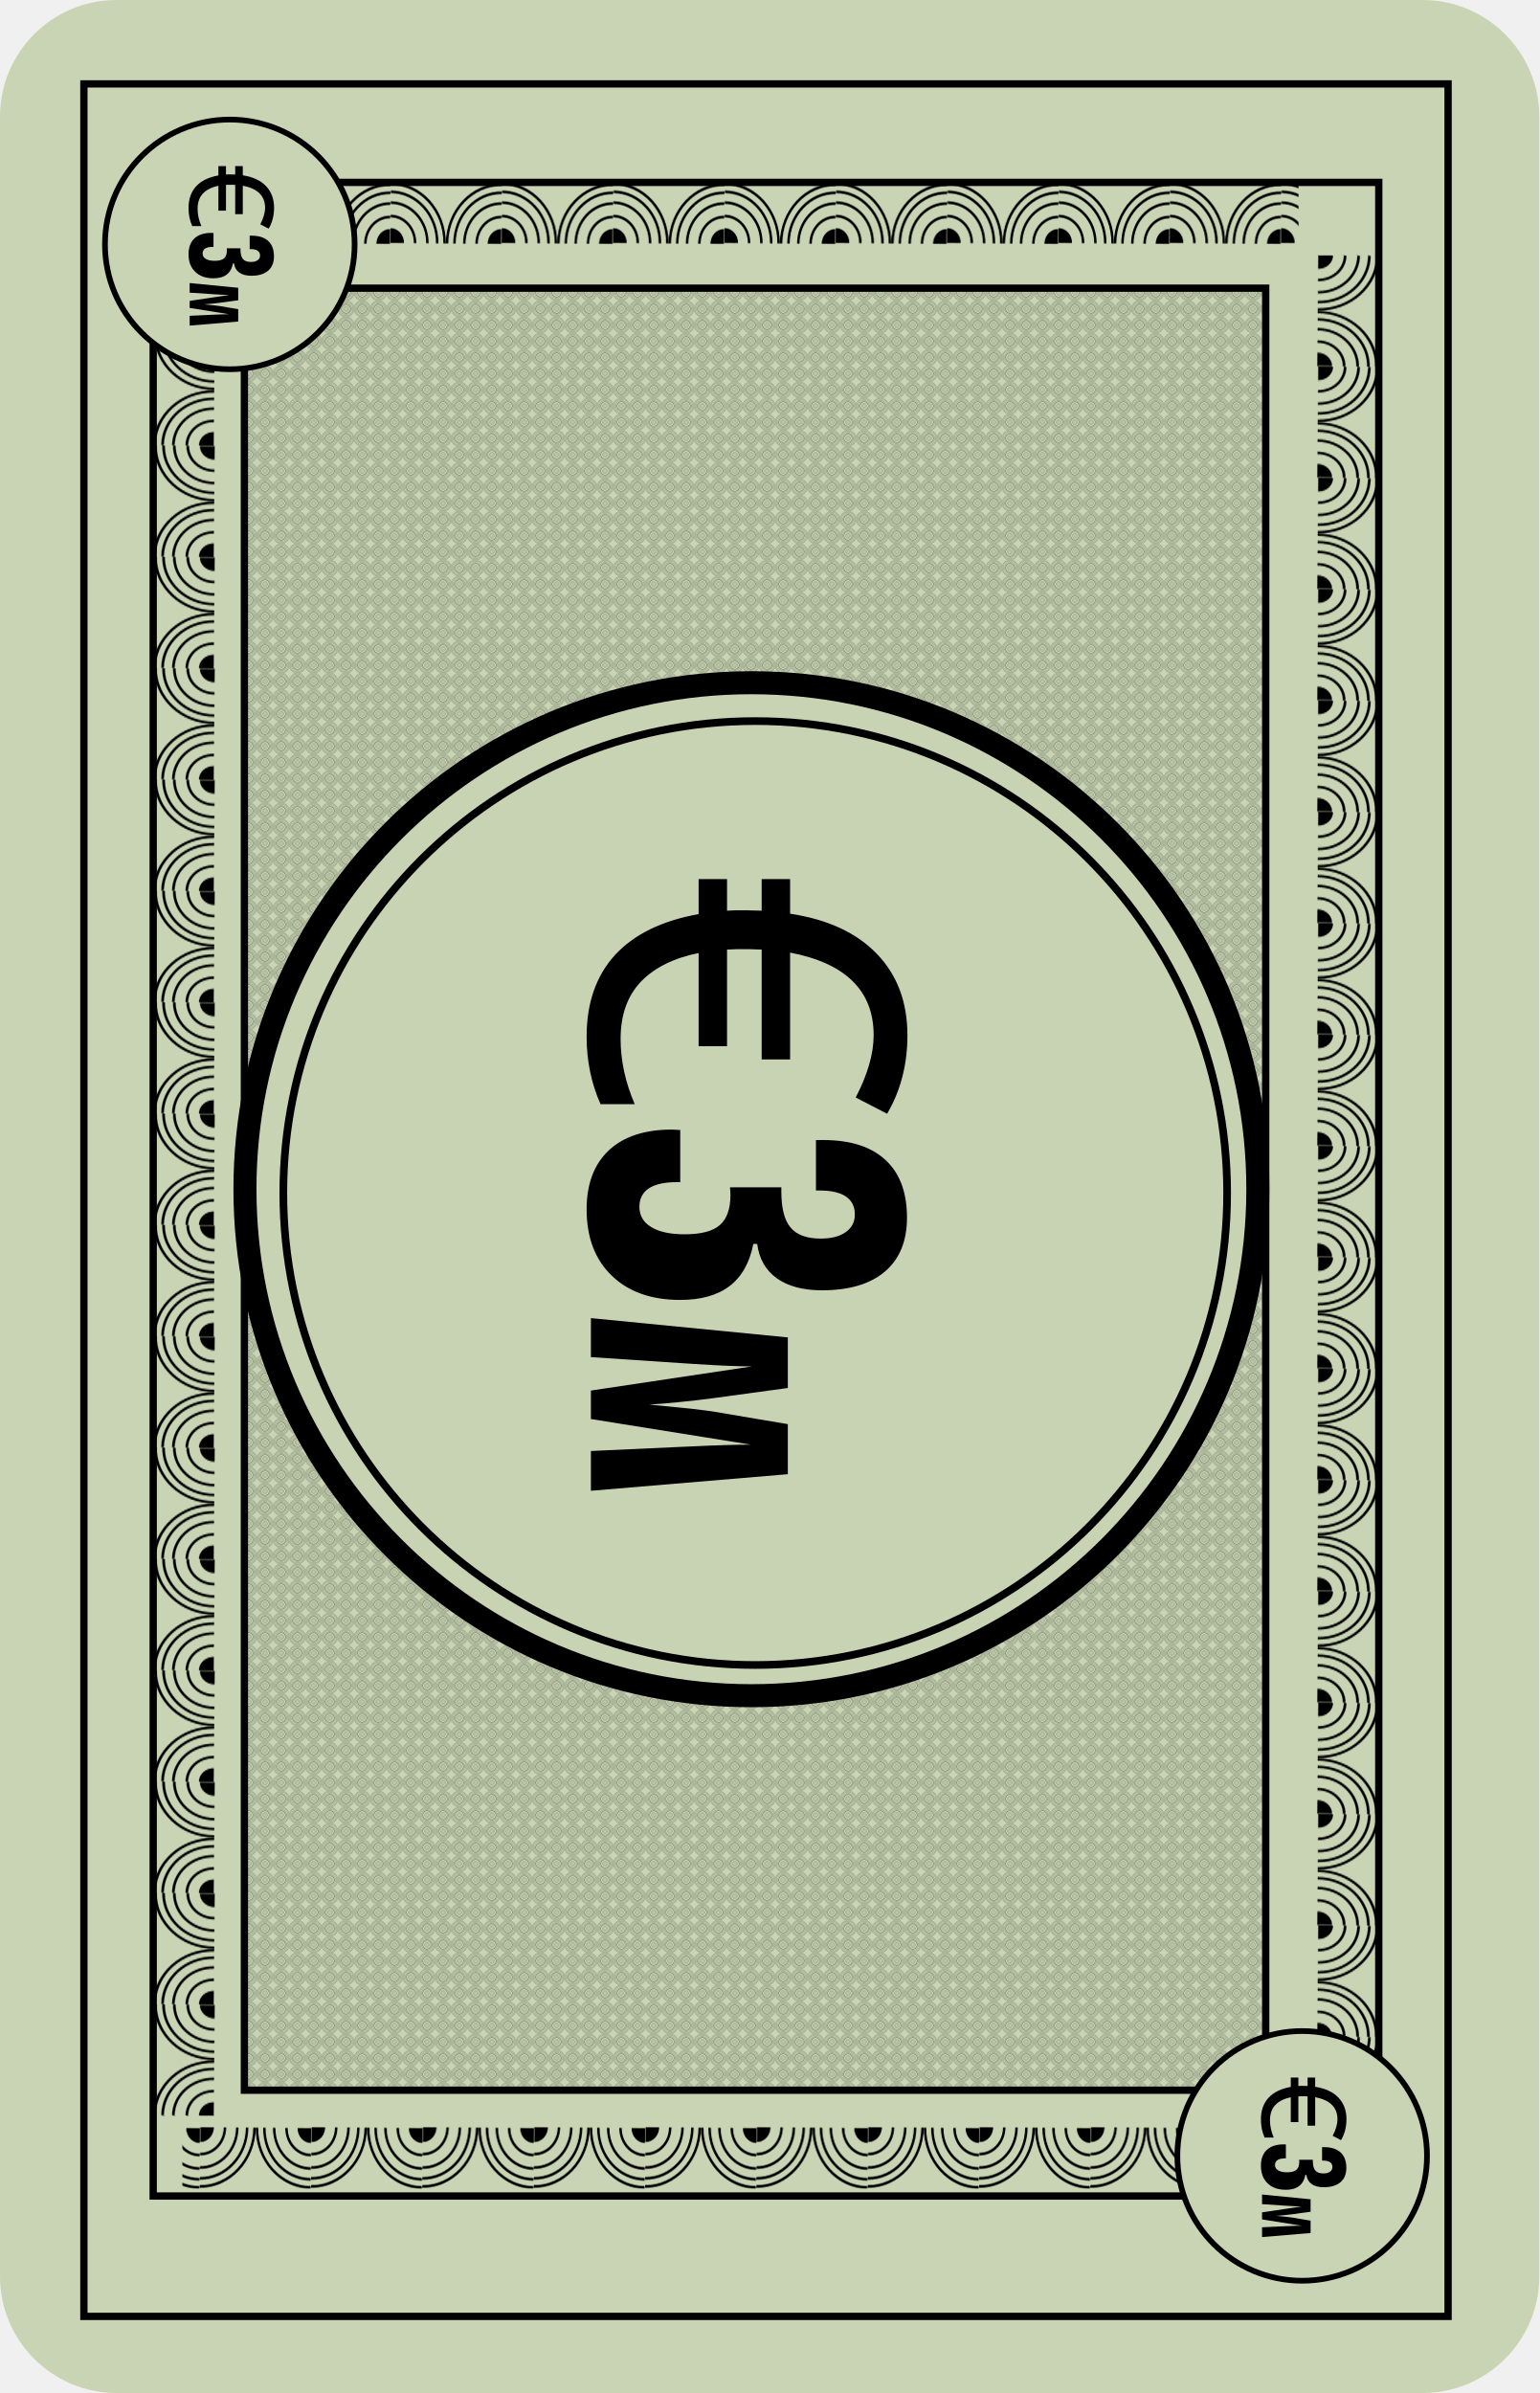
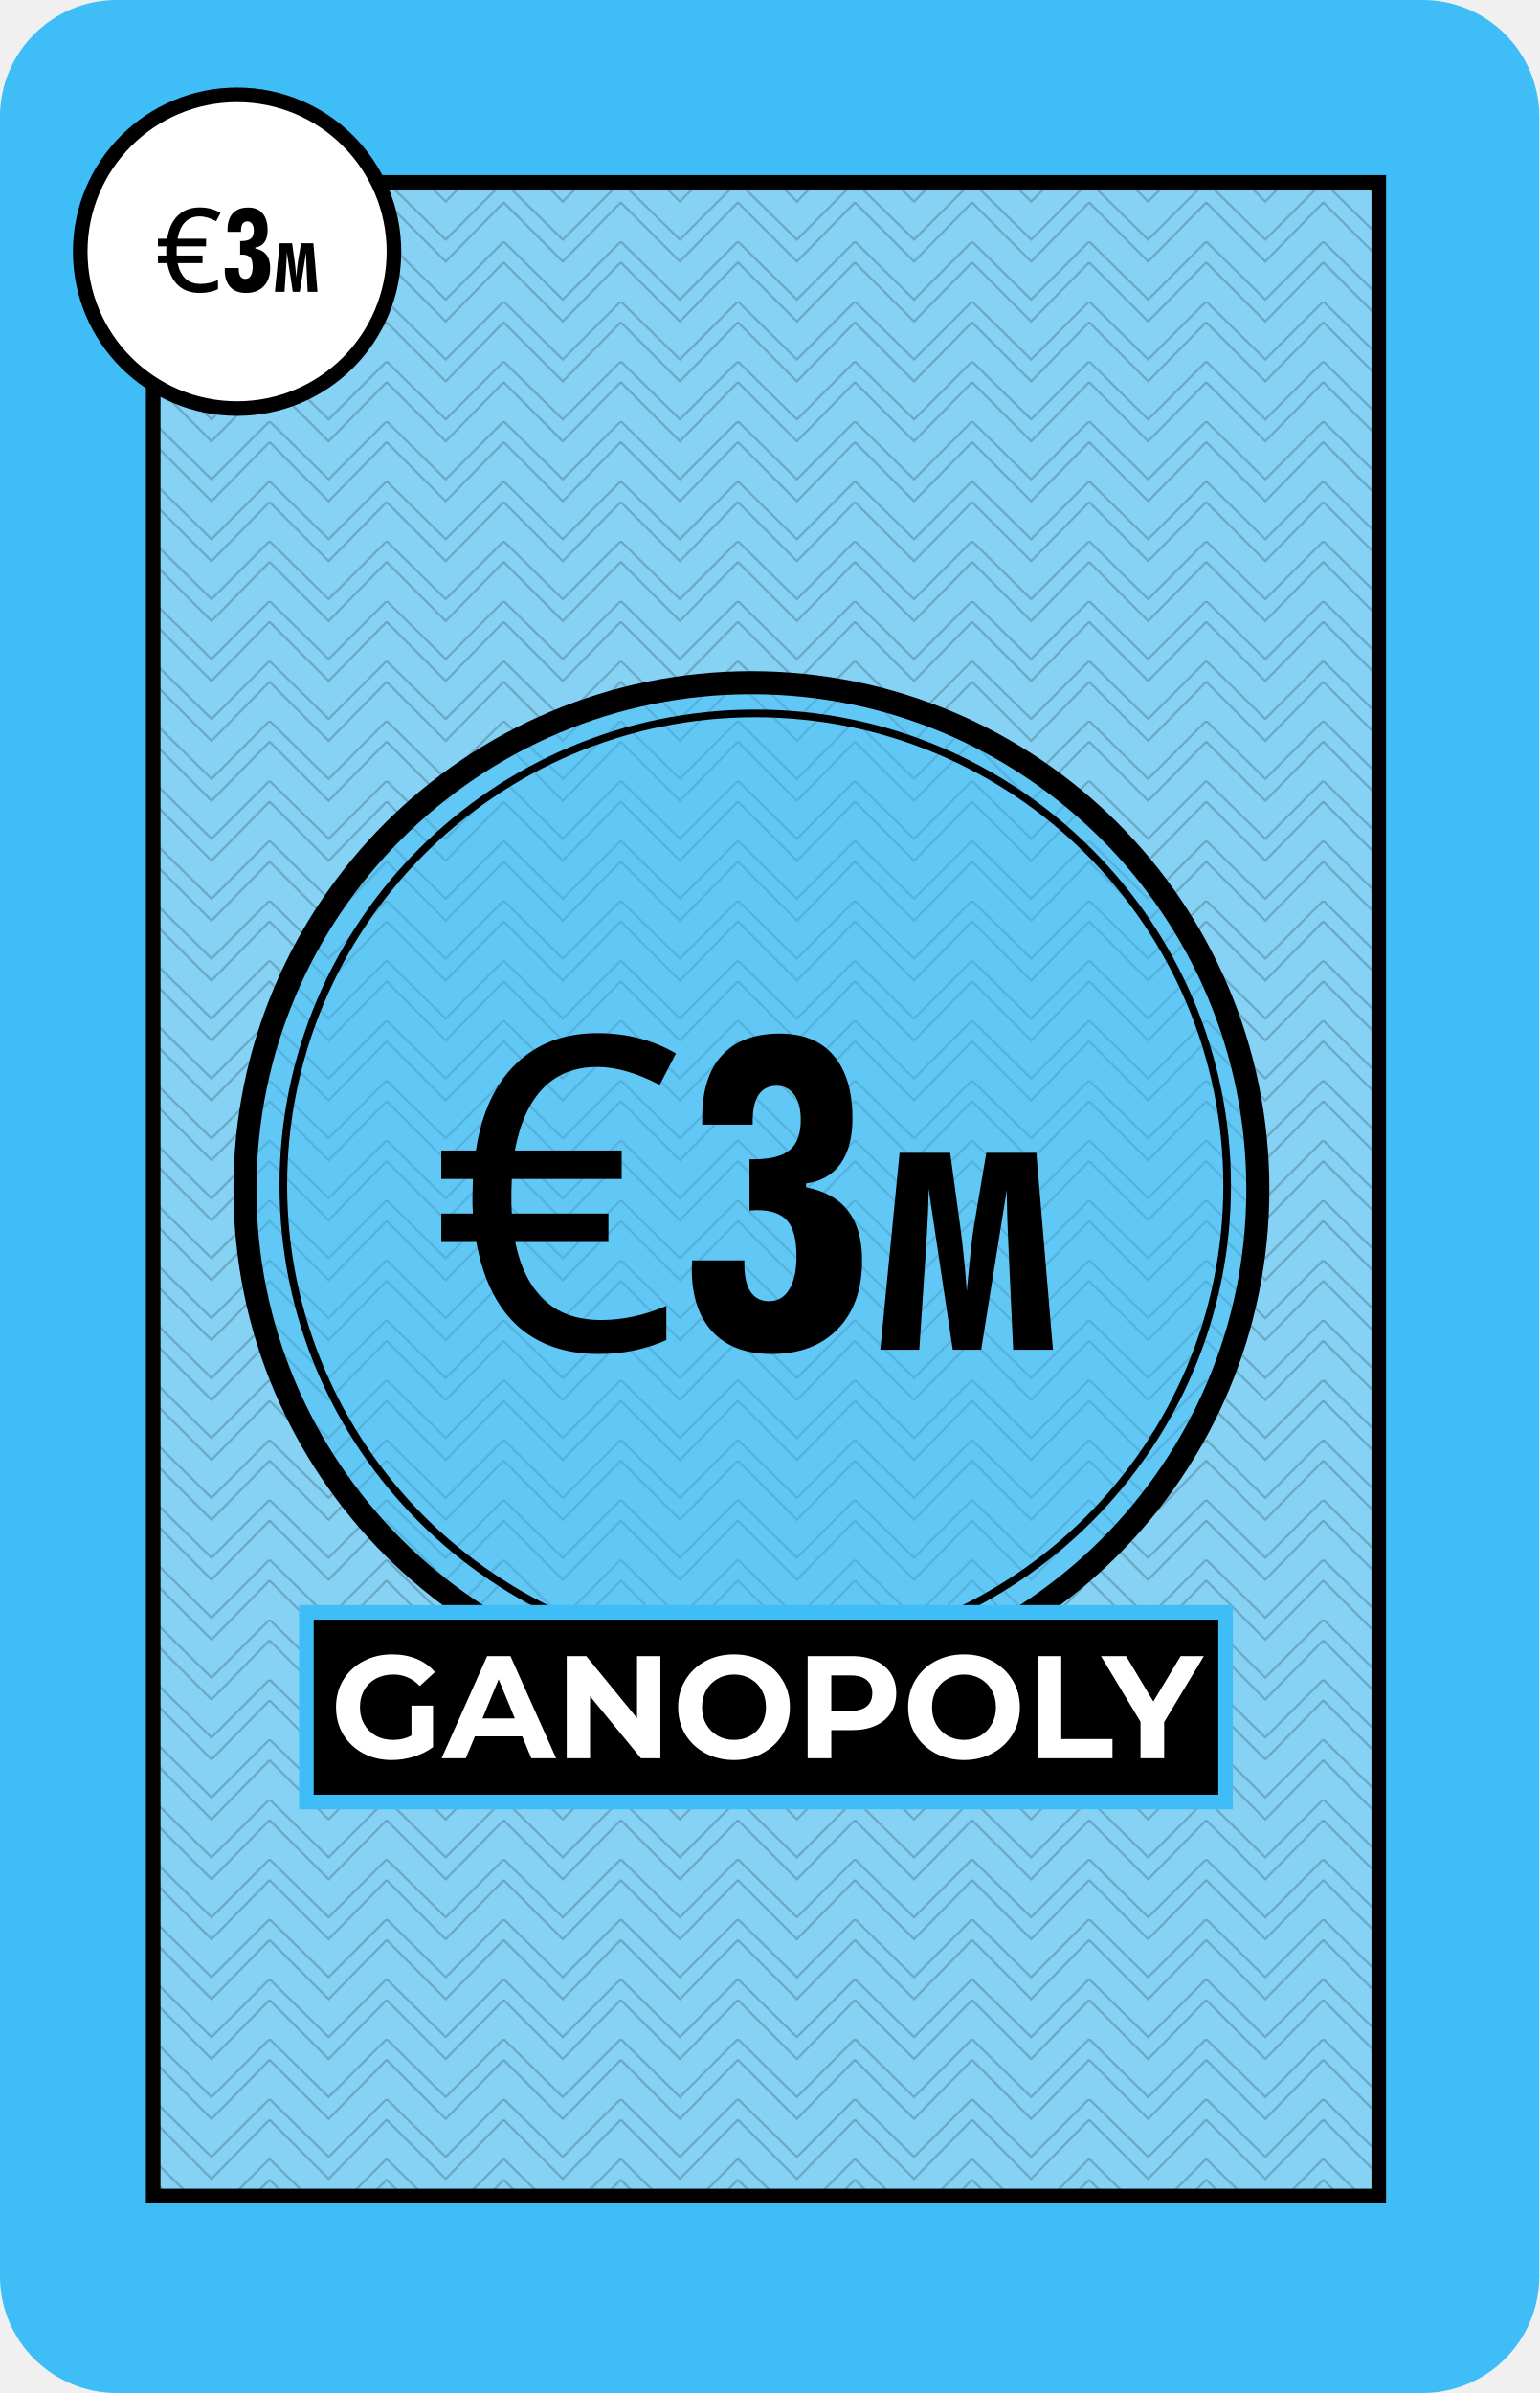
- <svg xmlns="http://www.w3.org/2000/svg" width="211" height="328" viewBox="0 0 211 328" fill="none">
-   <rect x="1.43373e-05" y="9.2231e-06" width="211" height="328" rx="16" fill="#C8D4B3" />
-   <rect x="11.5" y="11.5" width="187" height="306" fill="#C8D4B3" stroke="black" />
-   <rect x="21" y="25" width="168" height="276" fill="#C8D4B3" stroke="black" />
-   <rect x="189" y="35" width="255" height="10" transform="rotate(90 189 35)" fill="url(#pattern0_118_1565)" />
-   <rect x="21" y="290" width="255" height="10" transform="rotate(-90 21.0003 290)" fill="url(#pattern1_118_1565)" />
-   <rect x="23" y="25" width="155" height="10" fill="url(#pattern2_118_1565)" />
-   <rect x="180" y="300" width="155" height="10" transform="rotate(-180 180 300)" fill="url(#pattern3_118_1565)" />
-   <rect x="33.5" y="39.5" width="140" height="247" fill="url(#pattern4_118_1565)" stroke="black" />
-   <circle cx="178.5" cy="295.5" r="17.111" transform="rotate(90 178.5 295.5)" fill="#C8D4B3" stroke="black" stroke-width="0.778" />
-   <path d="M183.336 290.475C183.336 288.85 182.318 287.842 180.281 287.452L180.281 291.358L179.242 291.358L179.242 287.342L178.805 287.327L178.32 287.327L177.977 287.342L177.977 290.874L176.938 290.874L176.938 287.467C176.031 287.65 175.328 287.999 174.828 288.514C174.333 289.035 174.086 289.733 174.086 290.608C174.086 291.4 174.258 292.194 174.602 292.991L173.352 292.991C173.013 292.23 172.844 291.408 172.844 290.522C172.844 289.293 173.19 288.298 173.883 287.538C174.581 286.783 175.599 286.285 176.938 286.046L176.938 284.764L177.977 284.764L177.977 285.921L178.305 285.905L178.633 285.905L179.242 285.921L179.242 284.764L180.281 284.764L180.281 286.03C181.656 286.238 182.714 286.728 183.453 287.499C184.198 288.27 184.57 289.262 184.57 290.475C184.57 291.543 184.323 292.499 183.828 293.342L182.68 292.749C183.117 291.905 183.336 291.147 183.336 290.475ZM176.266 293.936L176.266 295.842L176.133 295.842C175.69 295.842 175.352 295.918 175.117 296.069C174.888 296.225 174.773 296.449 174.773 296.741C174.773 297.064 174.917 297.311 175.203 297.483C175.49 297.66 175.896 297.749 176.422 297.749C177.026 297.749 177.456 297.637 177.711 297.413C177.971 297.189 178.102 296.819 178.102 296.303C178.102 296.272 178.099 296.228 178.094 296.171C178.089 296.113 178.086 296.066 178.086 296.03L179.961 296.03L179.961 296.178C179.961 296.793 180.073 297.233 180.297 297.499C180.521 297.77 180.888 297.905 181.398 297.905C181.789 297.905 182.094 297.827 182.313 297.671C182.536 297.514 182.648 297.298 182.648 297.022C182.648 296.736 182.539 296.517 182.32 296.366C182.102 296.22 181.779 296.147 181.352 296.147L181.227 296.147L181.227 294.303L181.492 294.303C182.487 294.303 183.245 294.546 183.766 295.03C184.292 295.514 184.555 296.217 184.555 297.139C184.555 297.993 184.286 298.65 183.75 299.108C183.214 299.566 182.445 299.796 181.445 299.796C180.758 299.796 180.208 299.65 179.797 299.358C179.391 299.066 179.151 298.647 179.078 298.1L178.938 298.1C178.802 298.788 178.513 299.301 178.07 299.639C177.628 299.978 177.026 300.147 176.266 300.147C175.203 300.147 174.367 299.85 173.758 299.257C173.148 298.668 172.844 297.861 172.844 296.835C172.844 295.908 173.115 295.189 173.656 294.678C174.198 294.173 174.966 293.921 175.961 293.921C175.992 293.921 176.039 293.923 176.102 293.928C176.169 293.934 176.224 293.936 176.266 293.936ZM173 300.796L179.654 301.448L179.654 303.157L177.115 303.503C176.729 303.555 176.359 303.597 176.003 303.631C175.651 303.667 175.308 303.696 174.973 303.717C175.56 303.772 176.021 303.818 176.359 303.854C176.699 303.894 176.951 303.926 177.115 303.95L179.654 304.378L179.654 306.069L173 306.63L173 305.285L176.09 305.144C176.163 305.141 176.272 305.136 176.418 305.13C177.226 305.091 177.888 305.071 178.405 305.071L173 304.205L173 303.243L178.441 302.428C177.989 302.428 177.342 302.4 176.5 302.346C176.309 302.334 176.166 302.324 176.072 302.318L173 302.113L173 300.796Z" fill="black" />
-   <circle cx="31.5" cy="33.5" r="17.111" transform="rotate(90 31.5 33.5)" fill="#C8D4B3" stroke="black" stroke-width="0.778" />
-   <path d="M36.336 28.475C36.336 26.85 35.318 25.843 33.281 25.452L33.281 29.358L32.242 29.358L32.242 25.343L31.805 25.327L31.32 25.327L30.977 25.343L30.977 28.874L29.938 28.874L29.938 25.468C29.031 25.65 28.328 25.999 27.828 26.514C27.333 27.035 27.086 27.733 27.086 28.608C27.086 29.4 27.258 30.194 27.602 30.991L26.352 30.991C26.013 30.23 25.844 29.408 25.844 28.522C25.844 27.293 26.19 26.298 26.883 25.538C27.581 24.783 28.599 24.285 29.938 24.046L29.938 22.764L30.977 22.764L30.977 23.921L31.305 23.905L31.633 23.905L32.242 23.921L32.242 22.764L33.281 22.764L33.281 24.03C34.656 24.238 35.714 24.728 36.453 25.499C37.198 26.27 37.57 27.262 37.57 28.475C37.57 29.543 37.323 30.499 36.828 31.343L35.68 30.749C36.117 29.905 36.336 29.147 36.336 28.475ZM29.266 31.936L29.266 33.843L29.133 33.843C28.69 33.843 28.352 33.918 28.117 34.069C27.888 34.225 27.773 34.449 27.773 34.741C27.773 35.064 27.917 35.311 28.203 35.483C28.49 35.66 28.896 35.749 29.422 35.749C30.026 35.749 30.456 35.637 30.711 35.413C30.971 35.189 31.102 34.819 31.102 34.303C31.102 34.272 31.099 34.228 31.094 34.171C31.089 34.113 31.086 34.066 31.086 34.03L32.961 34.03L32.961 34.178C32.961 34.793 33.073 35.233 33.297 35.499C33.521 35.77 33.888 35.905 34.398 35.905C34.789 35.905 35.094 35.827 35.312 35.671C35.536 35.514 35.648 35.298 35.648 35.022C35.648 34.736 35.539 34.517 35.32 34.366C35.102 34.22 34.779 34.147 34.352 34.147L34.227 34.147L34.227 32.303L34.492 32.303C35.487 32.303 36.245 32.546 36.766 33.03C37.292 33.514 37.555 34.218 37.555 35.139C37.555 35.993 37.286 36.65 36.75 37.108C36.214 37.566 35.445 37.796 34.445 37.796C33.758 37.796 33.208 37.65 32.797 37.358C32.391 37.066 32.151 36.647 32.078 36.1L31.938 36.1C31.802 36.788 31.513 37.301 31.07 37.639C30.628 37.978 30.026 38.147 29.266 38.147C28.203 38.147 27.367 37.85 26.758 37.257C26.148 36.668 25.844 35.861 25.844 34.835C25.844 33.908 26.115 33.189 26.656 32.678C27.198 32.173 27.966 31.921 28.961 31.921C28.992 31.921 29.039 31.923 29.102 31.928C29.169 31.934 29.224 31.936 29.266 31.936ZM26 38.796L32.654 39.448L32.654 41.157L30.115 41.503C29.729 41.555 29.359 41.597 29.003 41.631C28.651 41.667 28.308 41.696 27.973 41.718C28.56 41.772 29.021 41.818 29.359 41.854C29.699 41.894 29.951 41.926 30.115 41.95L32.654 42.378L32.654 44.069L26 44.63L26 43.285L29.09 43.144C29.163 43.141 29.272 43.136 29.418 43.13C30.226 43.091 30.889 43.071 31.405 43.071L26 42.205L26 41.243L31.441 40.428C30.989 40.428 30.342 40.4 29.5 40.346C29.309 40.334 29.166 40.324 29.072 40.318L26 40.113L26 38.796Z" fill="black" />
-   <circle cx="103" cy="163" r="69.422" transform="rotate(90 103 163)" fill="#C8D3B4" stroke="black" stroke-width="3.156" />
-   <path d="M168.214 163.526C168.214 199.253 139.253 228.214 103.526 228.214C67.799 228.214 38.837 199.253 38.837 163.526C38.837 127.799 67.799 98.837 103.526 98.837C139.253 98.837 168.214 127.799 168.214 163.526Z" stroke="black" stroke-width="1.052" />
-   <path d="M119.76 141.906C119.76 135.812 115.941 132.033 108.305 130.568L108.305 145.216L104.408 145.216L104.408 130.158L102.768 130.099L100.951 130.099L99.662 130.158L99.662 143.4L95.766 143.4L95.766 130.627C92.367 131.31 89.731 132.619 87.856 134.552C86 136.505 85.072 139.123 85.072 142.404C85.072 145.373 85.717 148.351 87.006 151.339L82.318 151.339C81.049 148.488 80.414 145.402 80.414 142.082C80.414 137.472 81.713 133.742 84.311 130.89C86.928 128.058 90.746 126.193 95.766 125.294L95.766 120.49L99.662 120.49L99.662 124.826L100.893 124.767L102.123 124.767L104.408 124.826L104.408 120.49L108.305 120.49L108.305 125.236C113.461 126.017 117.426 127.853 120.199 130.744C122.992 133.634 124.389 137.355 124.389 141.906C124.389 145.91 123.461 149.494 121.605 152.658L117.299 150.431C118.939 147.267 119.76 144.425 119.76 141.906ZM93.246 154.884L93.246 162.033L92.748 162.033C91.088 162.033 89.818 162.316 88.939 162.882C88.08 163.468 87.65 164.308 87.65 165.402C87.65 166.613 88.188 167.541 89.262 168.185C90.336 168.849 91.859 169.181 93.832 169.181C96.098 169.181 97.709 168.761 98.666 167.921C99.643 167.082 100.131 165.695 100.131 163.761C100.131 163.644 100.121 163.478 100.102 163.263C100.082 163.048 100.072 162.873 100.072 162.736L107.104 162.736L107.104 163.293C107.104 165.597 107.523 167.248 108.363 168.244C109.203 169.259 110.58 169.767 112.494 169.767C113.959 169.767 115.102 169.474 115.922 168.888C116.762 168.302 117.182 167.492 117.182 166.457C117.182 165.382 116.771 164.562 115.951 163.996C115.131 163.449 113.92 163.175 112.318 163.175L111.85 163.175L111.85 156.261L112.846 156.261C116.576 156.261 119.418 157.169 121.371 158.986C123.344 160.802 124.33 163.439 124.33 166.896C124.33 170.099 123.324 172.56 121.313 174.279C119.301 175.998 116.42 176.857 112.67 176.857C110.092 176.857 108.031 176.31 106.488 175.216C104.965 174.123 104.066 172.55 103.793 170.5L103.266 170.5C102.758 173.078 101.674 175.002 100.014 176.271C98.353 177.541 96.098 178.175 93.246 178.175C89.262 178.175 86.127 177.062 83.842 174.835C81.557 172.628 80.414 169.601 80.414 165.753C80.414 162.277 81.43 159.582 83.461 157.668C85.492 155.773 88.373 154.826 92.103 154.826C92.221 154.826 92.397 154.835 92.631 154.855C92.885 154.875 93.09 154.884 93.246 154.884ZM81 180.67L107.995 183.314L107.995 190.247L97.696 191.652C96.131 191.862 94.627 192.035 93.185 192.17C91.755 192.318 90.362 192.435 89.006 192.521C91.385 192.743 93.259 192.928 94.627 193.076C96.007 193.236 97.031 193.366 97.696 193.464L107.995 195.202L107.995 202.062L81 204.336L81 198.882L93.536 198.309C93.832 198.296 94.275 198.278 94.867 198.253C98.146 198.093 100.833 198.013 102.929 198.013L81 194.5L81 190.599L103.077 187.289C101.24 187.289 98.614 187.178 95.2 186.956C94.423 186.907 93.844 186.87 93.462 186.845L81 186.013L81 180.67Z" fill="black" />
+ <svg xmlns="http://www.w3.org/2000/svg" xmlns:xlink="http://www.w3.org/1999/xlink" width="211" height="328" viewBox="0 0 211 328" fill="none">
+   <rect x="3.05176e-05" y="9.2231e-06" width="211" height="328" rx="16" fill="#3FBDF7" />
+   <rect x="21" y="25" width="168" height="276" fill="#96D7F5" fill-opacity="0.8" />
+   <rect x="21" y="25" width="168" height="276" fill="url(#pattern0_129_2287)" />
+   <rect x="21" y="25" width="168" height="276" stroke="black" stroke-width="2" />
+   <path d="M54 34.5C54 46.374 44.374 56 32.5 56C20.626 56 11 46.374 11 34.5C11 22.626 20.626 13 32.5 13C44.374 13 54 22.626 54 34.5Z" fill="white" stroke="black" stroke-width="2" />
+   <path d="M27.364 29.664C25.739 29.664 24.731 30.682 24.34 32.719L28.247 32.719L28.247 33.758L24.231 33.758L24.215 34.195L24.215 34.68L24.231 35.023L27.762 35.023L27.762 36.062L24.356 36.062C24.538 36.969 24.887 37.672 25.403 38.172C25.924 38.667 26.622 38.914 27.497 38.914C28.288 38.914 29.083 38.742 29.88 38.398L29.88 39.648C29.119 39.987 28.296 40.156 27.411 40.156C26.182 40.156 25.187 39.81 24.427 39.117C23.671 38.419 23.174 37.401 22.934 36.062L21.653 36.062L21.653 35.023L22.809 35.023L22.794 34.695L22.794 34.367L22.809 33.758L21.653 33.758L21.653 32.719L22.919 32.719C23.127 31.344 23.617 30.287 24.387 29.547C25.158 28.802 26.15 28.43 27.364 28.43C28.432 28.43 29.387 28.677 30.231 29.172L29.637 30.32C28.794 29.883 28.036 29.664 27.364 29.664ZM30.825 36.734L32.731 36.734L32.731 36.867C32.731 37.31 32.807 37.648 32.958 37.883C33.114 38.112 33.338 38.227 33.63 38.227C33.953 38.227 34.2 38.083 34.372 37.797C34.549 37.51 34.637 37.104 34.637 36.578C34.637 35.974 34.525 35.544 34.301 35.289C34.078 35.029 33.708 34.898 33.192 34.898C33.161 34.898 33.117 34.901 33.059 34.906C33.002 34.911 32.955 34.914 32.919 34.914L32.919 33.039L33.067 33.039C33.682 33.039 34.122 32.927 34.387 32.703C34.658 32.479 34.794 32.112 34.794 31.602C34.794 31.211 34.715 30.906 34.559 30.688C34.403 30.464 34.187 30.352 33.911 30.352C33.624 30.352 33.406 30.461 33.255 30.68C33.109 30.898 33.036 31.221 33.036 31.648L33.036 31.773L31.192 31.773L31.192 31.508C31.192 30.513 31.434 29.755 31.919 29.234C32.403 28.708 33.106 28.445 34.028 28.445C34.882 28.445 35.538 28.714 35.997 29.25C36.455 29.787 36.684 30.555 36.684 31.555C36.684 32.242 36.538 32.792 36.247 33.203C35.955 33.609 35.536 33.849 34.989 33.922L34.989 34.062C35.676 34.198 36.19 34.487 36.528 34.93C36.867 35.372 37.036 35.974 37.036 36.734C37.036 37.797 36.739 38.633 36.145 39.242C35.557 39.852 34.749 40.156 33.723 40.156C32.796 40.156 32.078 39.885 31.567 39.344C31.062 38.802 30.809 38.034 30.809 37.039C30.809 37.008 30.812 36.961 30.817 36.898C30.822 36.831 30.825 36.776 30.825 36.734ZM37.685 40L38.337 33.346L40.046 33.346L40.392 35.885C40.444 36.271 40.486 36.641 40.52 36.997C40.556 37.349 40.585 37.693 40.606 38.027C40.661 37.44 40.706 36.978 40.743 36.641C40.782 36.301 40.814 36.049 40.839 35.885L41.267 33.346L42.958 33.346L43.518 40L42.174 40L42.033 36.91C42.029 36.837 42.025 36.728 42.019 36.582C41.979 35.774 41.96 35.112 41.96 34.595L41.094 40L40.132 40L39.316 34.559C39.316 35.011 39.289 35.658 39.234 36.5C39.222 36.691 39.213 36.834 39.207 36.928L39.002 40L37.685 40Z" fill="black" />
+   <circle cx="103" cy="163" r="69.422" fill="#3FBDF7" fill-opacity="0.5" stroke="black" stroke-width="3.156" />
+   <path d="M103.526 97.786C139.253 97.786 168.214 126.748 168.214 162.475C168.214 198.201 139.253 227.163 103.526 227.163C67.799 227.163 38.837 198.201 38.837 162.475C38.837 126.748 67.799 97.786 103.526 97.786Z" stroke="black" stroke-width="1.052" />
+   <path d="M81.906 146.24C75.812 146.24 72.033 150.059 70.568 157.695L85.216 157.695L85.216 161.592L70.158 161.592L70.099 163.232L70.099 165.049L70.158 166.338L83.4 166.338L83.4 170.234L70.627 170.234C71.31 173.633 72.619 176.27 74.552 178.145C76.506 180 79.123 180.928 82.404 180.928C85.373 180.928 88.351 180.283 91.34 178.994L91.34 183.682C88.488 184.951 85.402 185.586 82.082 185.586C77.472 185.586 73.742 184.287 70.89 181.689C68.058 179.072 66.193 175.254 65.295 170.234L60.49 170.234L60.49 166.338L64.826 166.338L64.767 165.107L64.767 163.877L64.826 161.592L60.49 161.592L60.49 157.695L65.236 157.695C66.017 152.539 67.853 148.574 70.744 145.801C73.635 143.008 77.355 141.611 81.906 141.611C85.91 141.611 89.494 142.539 92.658 144.395L90.431 148.701C87.267 147.061 84.425 146.24 81.906 146.24ZM94.885 172.754L102.033 172.754L102.033 173.252C102.033 174.912 102.316 176.182 102.883 177.061C103.468 177.92 104.308 178.35 105.402 178.35C106.613 178.35 107.541 177.813 108.185 176.738C108.849 175.664 109.181 174.141 109.181 172.168C109.181 169.902 108.761 168.291 107.922 167.334C107.082 166.357 105.695 165.869 103.761 165.869C103.644 165.869 103.478 165.879 103.263 165.898C103.049 165.918 102.873 165.928 102.736 165.928L102.736 158.897L103.293 158.897C105.597 158.897 107.248 158.477 108.244 157.637C109.259 156.797 109.767 155.42 109.767 153.506C109.767 152.041 109.474 150.898 108.888 150.078C108.302 149.238 107.492 148.818 106.457 148.818C105.383 148.818 104.562 149.229 103.996 150.049C103.449 150.869 103.176 152.08 103.176 153.682L103.176 154.15L96.261 154.15L96.261 153.154C96.261 149.424 97.17 146.582 98.986 144.629C100.802 142.656 103.439 141.67 106.896 141.67C110.099 141.67 112.56 142.676 114.279 144.688C115.998 146.699 116.857 149.58 116.857 153.33C116.857 155.908 116.31 157.969 115.217 159.512C114.123 161.035 112.551 161.934 110.5 162.207L110.5 162.734C113.078 163.242 115.002 164.326 116.271 165.986C117.541 167.647 118.176 169.902 118.175 172.754C118.175 176.738 117.062 179.873 114.836 182.158C112.629 184.443 109.601 185.586 105.754 185.586C102.277 185.586 99.582 184.57 97.668 182.539C95.773 180.508 94.826 177.627 94.826 173.897C94.826 173.779 94.836 173.604 94.855 173.369C94.875 173.115 94.885 172.91 94.885 172.754ZM120.67 185L123.314 158.005L130.247 158.005L131.653 168.304C131.862 169.869 132.035 171.373 132.17 172.815C132.318 174.245 132.435 175.638 132.522 176.994C132.743 174.615 132.928 172.741 133.076 171.373C133.237 169.993 133.366 168.97 133.465 168.304L135.203 158.005L142.062 158.005L144.336 185L138.882 185L138.309 172.464C138.297 172.168 138.278 171.725 138.253 171.133C138.093 167.854 138.013 165.167 138.013 163.071L134.5 185L130.599 185L127.289 162.923C127.289 164.76 127.178 167.386 126.956 170.8C126.907 171.577 126.87 172.156 126.845 172.538L126.013 185L120.67 185Z" fill="black" />
+   <rect x="42" y="221" width="126" height="26" fill="black" stroke="#3FBDF7" stroke-width="2" />
+   <path d="M56.403 233.78H59.363V239.46C58.603 240.033 57.723 240.473 56.723 240.78C55.723 241.087 54.717 241.24 53.703 241.24C52.25 241.24 50.943 240.933 49.783 240.32C48.623 239.693 47.71 238.833 47.043 237.74C46.39 236.633 46.063 235.387 46.063 234C46.063 232.613 46.39 231.373 47.043 230.28C47.71 229.173 48.63 228.313 49.803 227.7C50.977 227.073 52.297 226.76 53.763 226.76C54.99 226.76 56.103 226.967 57.103 227.38C58.103 227.793 58.943 228.393 59.623 229.18L57.543 231.1C56.543 230.047 55.337 229.52 53.923 229.52C53.03 229.52 52.237 229.707 51.543 230.08C50.85 230.453 50.31 230.98 49.923 231.66C49.537 232.34 49.343 233.12 49.343 234C49.343 234.867 49.537 235.64 49.923 236.32C50.31 237 50.843 237.533 51.523 237.92C52.217 238.293 53.003 238.48 53.883 238.48C54.817 238.48 55.657 238.28 56.403 237.88V233.78ZM71.593 238H65.093L63.853 241H60.533L66.773 227H69.973L76.233 241H72.833L71.593 238ZM70.573 235.54L68.353 230.18L66.133 235.54H70.573ZM90.525 227V241H87.865L80.885 232.5V241H77.685V227H80.365L87.325 235.5V227H90.525ZM100.618 241.24C99.164 241.24 97.851 240.927 96.678 240.3C95.518 239.673 94.604 238.813 93.938 237.72C93.284 236.613 92.958 235.373 92.958 234C92.958 232.627 93.284 231.393 93.938 230.3C94.604 229.193 95.518 228.327 96.678 227.7C97.851 227.073 99.164 226.76 100.618 226.76C102.071 226.76 103.378 227.073 104.538 227.7C105.698 228.327 106.611 229.193 107.278 230.3C107.944 231.393 108.278 232.627 108.278 234C108.278 235.373 107.944 236.613 107.278 237.72C106.611 238.813 105.698 239.673 104.538 240.3C103.378 240.927 102.071 241.24 100.618 241.24ZM100.618 238.48C101.444 238.48 102.191 238.293 102.858 237.92C103.524 237.533 104.044 237 104.418 236.32C104.804 235.64 104.998 234.867 104.998 234C104.998 233.133 104.804 232.36 104.418 231.68C104.044 231 103.524 230.473 102.858 230.1C102.191 229.713 101.444 229.52 100.618 229.52C99.791 229.52 99.044 229.713 98.378 230.1C97.711 230.473 97.184 231 96.798 231.68C96.424 232.36 96.238 233.133 96.238 234C96.238 234.867 96.424 235.64 96.798 236.32C97.184 237 97.711 237.533 98.378 237.92C99.044 238.293 99.791 238.48 100.618 238.48ZM116.773 227C118.013 227 119.086 227.207 119.993 227.62C120.913 228.033 121.619 228.62 122.113 229.38C122.606 230.14 122.853 231.04 122.853 232.08C122.853 233.107 122.606 234.007 122.113 234.78C121.619 235.54 120.913 236.127 119.993 236.54C119.086 236.94 118.013 237.14 116.773 237.14H113.953V241H110.713V227H116.773ZM116.593 234.5C117.566 234.5 118.306 234.293 118.813 233.88C119.319 233.453 119.573 232.853 119.573 232.08C119.573 231.293 119.319 230.693 118.813 230.28C118.306 229.853 117.566 229.64 116.593 229.64H113.953V234.5H116.593ZM132.141 241.24C130.688 241.24 129.375 240.927 128.201 240.3C127.041 239.673 126.128 238.813 125.461 237.72C124.808 236.613 124.481 235.373 124.481 234C124.481 232.627 124.808 231.393 125.461 230.3C126.128 229.193 127.041 228.327 128.201 227.7C129.375 227.073 130.688 226.76 132.141 226.76C133.595 226.76 134.901 227.073 136.061 227.7C137.221 228.327 138.135 229.193 138.801 230.3C139.468 231.393 139.801 232.627 139.801 234C139.801 235.373 139.468 236.613 138.801 237.72C138.135 238.813 137.221 239.673 136.061 240.3C134.901 240.927 133.595 241.24 132.141 241.24ZM132.141 238.48C132.968 238.48 133.715 238.293 134.381 237.92C135.048 237.533 135.568 237 135.941 236.32C136.328 235.64 136.521 234.867 136.521 234C136.521 233.133 136.328 232.36 135.941 231.68C135.568 231 135.048 230.473 134.381 230.1C133.715 229.713 132.968 229.52 132.141 229.52C131.315 229.52 130.568 229.713 129.901 230.1C129.235 230.473 128.708 231 128.321 231.68C127.948 232.36 127.761 233.133 127.761 234C127.761 234.867 127.948 235.64 128.321 236.32C128.708 237 129.235 237.533 129.901 237.92C130.568 238.293 131.315 238.48 132.141 238.48ZM142.236 227H145.476V238.36H152.496V241H142.236V227ZM159.581 236.04V241H156.341V236L150.921 227H154.361L158.101 233.22L161.841 227H165.021L159.581 236.04Z" fill="white" />
  <defs>
-     <pattern id="pattern0_118_1565" patternUnits="userSpaceOnUse" patternTransform="matrix(15.2616 0 0 10.1164 189 35)" preserveAspectRatio="none" viewBox="7.50705e-06 0 19.077 12.645" width="1" height="1">
-       <g id="pattern0_118_1565_inner">
-         <path d="M9.494 10.456C9.543 4.727 5.333 0.045 0.09 0L0.086 0.461C5.096 0.504 9.119 4.978 9.072 10.452L9.494 10.456Z" fill="black" />
-         <path d="M8.228 10.445C8.271 5.479 4.622 1.422 0.078 1.383L0.074 1.844C4.385 1.882 7.847 5.73 7.806 10.441L8.228 10.445Z" fill="black" />
-         <path d="M6.54 10.43C6.574 6.483 3.674 3.259 0.062 3.227L0.058 3.688C3.437 3.718 6.15 6.734 6.118 10.426L6.54 10.43Z" fill="black" />
-         <path d="M4.43 10.412C4.453 7.738 2.489 5.554 0.042 5.532L0.038 5.993C2.252 6.013 4.029 7.989 4.008 10.408L4.43 10.412Z" fill="black" />
-         <path d="M2.321 10.393C2.333 8.993 1.304 7.849 0.022 7.838L0 10.373L2.321 10.393Z" fill="black" />
-         <path d="M9.494 10.456C9.543 4.727 13.834 0.119 19.077 0.165L19.073 0.626C14.063 0.582 9.963 4.985 9.915 10.459L9.494 10.456Z" fill="black" />
-         <path d="M10.759 10.466C10.802 5.501 14.521 1.508 19.065 1.548L19.061 2.009C14.75 1.971 11.222 5.76 11.181 10.47L10.759 10.466Z" fill="black" />
-         <path d="M12.447 10.481C12.481 6.535 15.437 3.36 19.049 3.392L19.045 3.853C15.666 3.824 12.901 6.793 12.869 10.485L12.447 10.481Z" fill="black" />
-         <path d="M14.557 10.499C14.58 7.826 16.582 5.676 19.029 5.697L19.025 6.158C16.811 6.139 15 8.084 14.979 10.503L14.557 10.499Z" fill="black" />
-         <path d="M16.666 10.518C16.679 9.117 17.727 7.991 19.009 8.002L18.987 10.538L16.666 10.518Z" fill="black" />
-       </g>
-     </pattern>
-     <pattern id="pattern1_118_1565" patternUnits="userSpaceOnUse" patternTransform="matrix(15.2616 0 0 10.1164 21.0003 290)" preserveAspectRatio="none" viewBox="7.50705e-06 0 19.077 12.645" width="1" height="1">
-       <g id="pattern1_118_1565_inner">
-         <path d="M9.494 10.456C9.543 4.727 5.333 0.045 0.09 0L0.086 0.461C5.096 0.504 9.119 4.978 9.072 10.452L9.494 10.456Z" fill="black" />
-         <path d="M8.228 10.445C8.271 5.479 4.622 1.422 0.078 1.383L0.074 1.844C4.385 1.882 7.847 5.73 7.806 10.441L8.228 10.445Z" fill="black" />
-         <path d="M6.54 10.43C6.574 6.483 3.674 3.259 0.062 3.227L0.058 3.688C3.437 3.718 6.15 6.734 6.118 10.426L6.54 10.43Z" fill="black" />
-         <path d="M4.43 10.412C4.453 7.738 2.489 5.554 0.042 5.532L0.038 5.993C2.252 6.013 4.029 7.989 4.008 10.408L4.43 10.412Z" fill="black" />
-         <path d="M2.321 10.393C2.333 8.993 1.304 7.849 0.022 7.838L0 10.373L2.321 10.393Z" fill="black" />
-         <path d="M9.494 10.456C9.543 4.727 13.834 0.119 19.077 0.165L19.073 0.626C14.063 0.582 9.963 4.985 9.915 10.459L9.494 10.456Z" fill="black" />
-         <path d="M10.759 10.466C10.802 5.501 14.521 1.508 19.065 1.548L19.061 2.009C14.75 1.971 11.222 5.76 11.181 10.47L10.759 10.466Z" fill="black" />
-         <path d="M12.447 10.481C12.481 6.535 15.437 3.36 19.049 3.392L19.045 3.853C15.666 3.824 12.901 6.793 12.869 10.485L12.447 10.481Z" fill="black" />
-         <path d="M14.557 10.499C14.58 7.826 16.582 5.676 19.029 5.697L19.025 6.158C16.811 6.139 15 8.084 14.979 10.503L14.557 10.499Z" fill="black" />
-         <path d="M16.666 10.518C16.679 9.117 17.727 7.991 19.009 8.002L18.987 10.538L16.666 10.518Z" fill="black" />
-       </g>
-     </pattern>
-     <pattern id="pattern2_118_1565" patternUnits="userSpaceOnUse" patternTransform="matrix(15.2616 0 0 10.1164 23.0003 25)" preserveAspectRatio="none" viewBox="7.50705e-06 0 19.077 12.645" width="1" height="1">
-       <g id="pattern2_118_1565_inner">
-         <path d="M9.494 10.456C9.543 4.727 5.333 0.045 0.09 0L0.086 0.461C5.096 0.504 9.119 4.978 9.072 10.452L9.494 10.456Z" fill="black" />
-         <path d="M8.228 10.445C8.271 5.479 4.622 1.422 0.078 1.383L0.074 1.844C4.385 1.882 7.847 5.73 7.806 10.441L8.228 10.445Z" fill="black" />
-         <path d="M6.54 10.43C6.574 6.483 3.674 3.259 0.062 3.227L0.058 3.688C3.437 3.718 6.15 6.734 6.118 10.426L6.54 10.43Z" fill="black" />
-         <path d="M4.43 10.412C4.453 7.738 2.489 5.554 0.042 5.532L0.038 5.993C2.252 6.013 4.029 7.989 4.008 10.408L4.43 10.412Z" fill="black" />
-         <path d="M2.321 10.393C2.333 8.993 1.304 7.849 0.022 7.838L0 10.373L2.321 10.393Z" fill="black" />
-         <path d="M9.494 10.456C9.543 4.727 13.834 0.119 19.077 0.165L19.073 0.626C14.063 0.582 9.963 4.985 9.915 10.459L9.494 10.456Z" fill="black" />
-         <path d="M10.759 10.466C10.802 5.501 14.521 1.508 19.065 1.548L19.061 2.009C14.75 1.971 11.222 5.76 11.181 10.47L10.759 10.466Z" fill="black" />
-         <path d="M12.447 10.481C12.481 6.535 15.437 3.36 19.049 3.392L19.045 3.853C15.666 3.824 12.901 6.793 12.869 10.485L12.447 10.481Z" fill="black" />
-         <path d="M14.557 10.499C14.58 7.826 16.582 5.676 19.029 5.697L19.025 6.158C16.811 6.139 15 8.084 14.979 10.503L14.557 10.499Z" fill="black" />
-         <path d="M16.666 10.518C16.679 9.117 17.727 7.991 19.009 8.002L18.987 10.538L16.666 10.518Z" fill="black" />
-       </g>
-     </pattern>
-     <pattern id="pattern3_118_1565" patternUnits="userSpaceOnUse" patternTransform="matrix(15.2616 0 0 10.1164 180 300)" preserveAspectRatio="none" viewBox="7.50705e-06 0 19.077 12.645" width="1" height="1">
-       <g id="pattern3_118_1565_inner">
-         <path d="M9.494 10.456C9.543 4.727 5.333 0.045 0.09 0L0.086 0.461C5.096 0.504 9.119 4.978 9.072 10.452L9.494 10.456Z" fill="black" />
-         <path d="M8.228 10.445C8.271 5.479 4.622 1.422 0.078 1.383L0.074 1.844C4.385 1.882 7.847 5.73 7.806 10.441L8.228 10.445Z" fill="black" />
-         <path d="M6.54 10.43C6.574 6.483 3.674 3.259 0.062 3.227L0.058 3.688C3.437 3.718 6.15 6.734 6.118 10.426L6.54 10.43Z" fill="black" />
-         <path d="M4.43 10.412C4.453 7.738 2.489 5.554 0.042 5.532L0.038 5.993C2.252 6.013 4.029 7.989 4.008 10.408L4.43 10.412Z" fill="black" />
-         <path d="M2.321 10.393C2.333 8.993 1.304 7.849 0.022 7.838L0 10.373L2.321 10.393Z" fill="black" />
-         <path d="M9.494 10.456C9.543 4.727 13.834 0.119 19.077 0.165L19.073 0.626C14.063 0.582 9.963 4.985 9.915 10.459L9.494 10.456Z" fill="black" />
-         <path d="M10.759 10.466C10.802 5.501 14.521 1.508 19.065 1.548L19.061 2.009C14.75 1.971 11.222 5.76 11.181 10.47L10.759 10.466Z" fill="black" />
-         <path d="M12.447 10.481C12.481 6.535 15.437 3.36 19.049 3.392L19.045 3.853C15.666 3.824 12.901 6.793 12.869 10.485L12.447 10.481Z" fill="black" />
-         <path d="M14.557 10.499C14.58 7.826 16.582 5.676 19.029 5.697L19.025 6.158C16.811 6.139 15 8.084 14.979 10.503L14.557 10.499Z" fill="black" />
-         <path d="M16.666 10.518C16.679 9.117 17.727 7.991 19.009 8.002L18.987 10.538L16.666 10.518Z" fill="black" />
-       </g>
-     </pattern>
-     <pattern id="pattern4_118_1565" patternUnits="userSpaceOnUse" patternTransform="matrix(2.22 0 0 2.22 33 39)" preserveAspectRatio="none" viewBox="0 0 111 111" width="1" height="1">
-       <g id="pattern4_118_1565_inner">
-         <circle cx="55.5" cy="55.5" r="55" stroke="black" />
-         <circle cx="55.5" cy="55.5" r="47.975" stroke="black" />
-         <circle cx="55.5" cy="55.5" r="38.139" stroke="black" />
-         <circle cx="55.5" cy="55.5" r="29.709" stroke="black" />
-         <circle cx="55.5" cy="55.5" r="29.709" stroke="black" />
-         <circle cx="55.5" cy="55.5" r="17.063" stroke="black" />
-         <circle cx="55.5" cy="55.5" r="8.633" stroke="black" />
+     <pattern id="pattern0_129_2287" patternUnits="userSpaceOnUse" patternTransform="matrix(16.05 0 0 8.2125 20.894 24.8931)" preserveAspectRatio="none" viewBox="-0.354 -0.356 53.5 27.375" width="1" height="1">
+       <use xlink:href="#pattern0_129_2287_inner" transform="translate(-53.5 -27.375)" />
+       <use xlink:href="#pattern0_129_2287_inner" transform="translate(0 -27.375)" />
+       <use xlink:href="#pattern0_129_2287_inner" transform="translate(-53.5 0)" />
+       <g id="pattern0_129_2287_inner">
+         <path d="M0 0L27 26.5L53.5 0M0 9.5L27 36.5L53.5 9.5" stroke="black" stroke-opacity="0.2" />
      </g>
    </pattern>
  </defs>
</svg>
